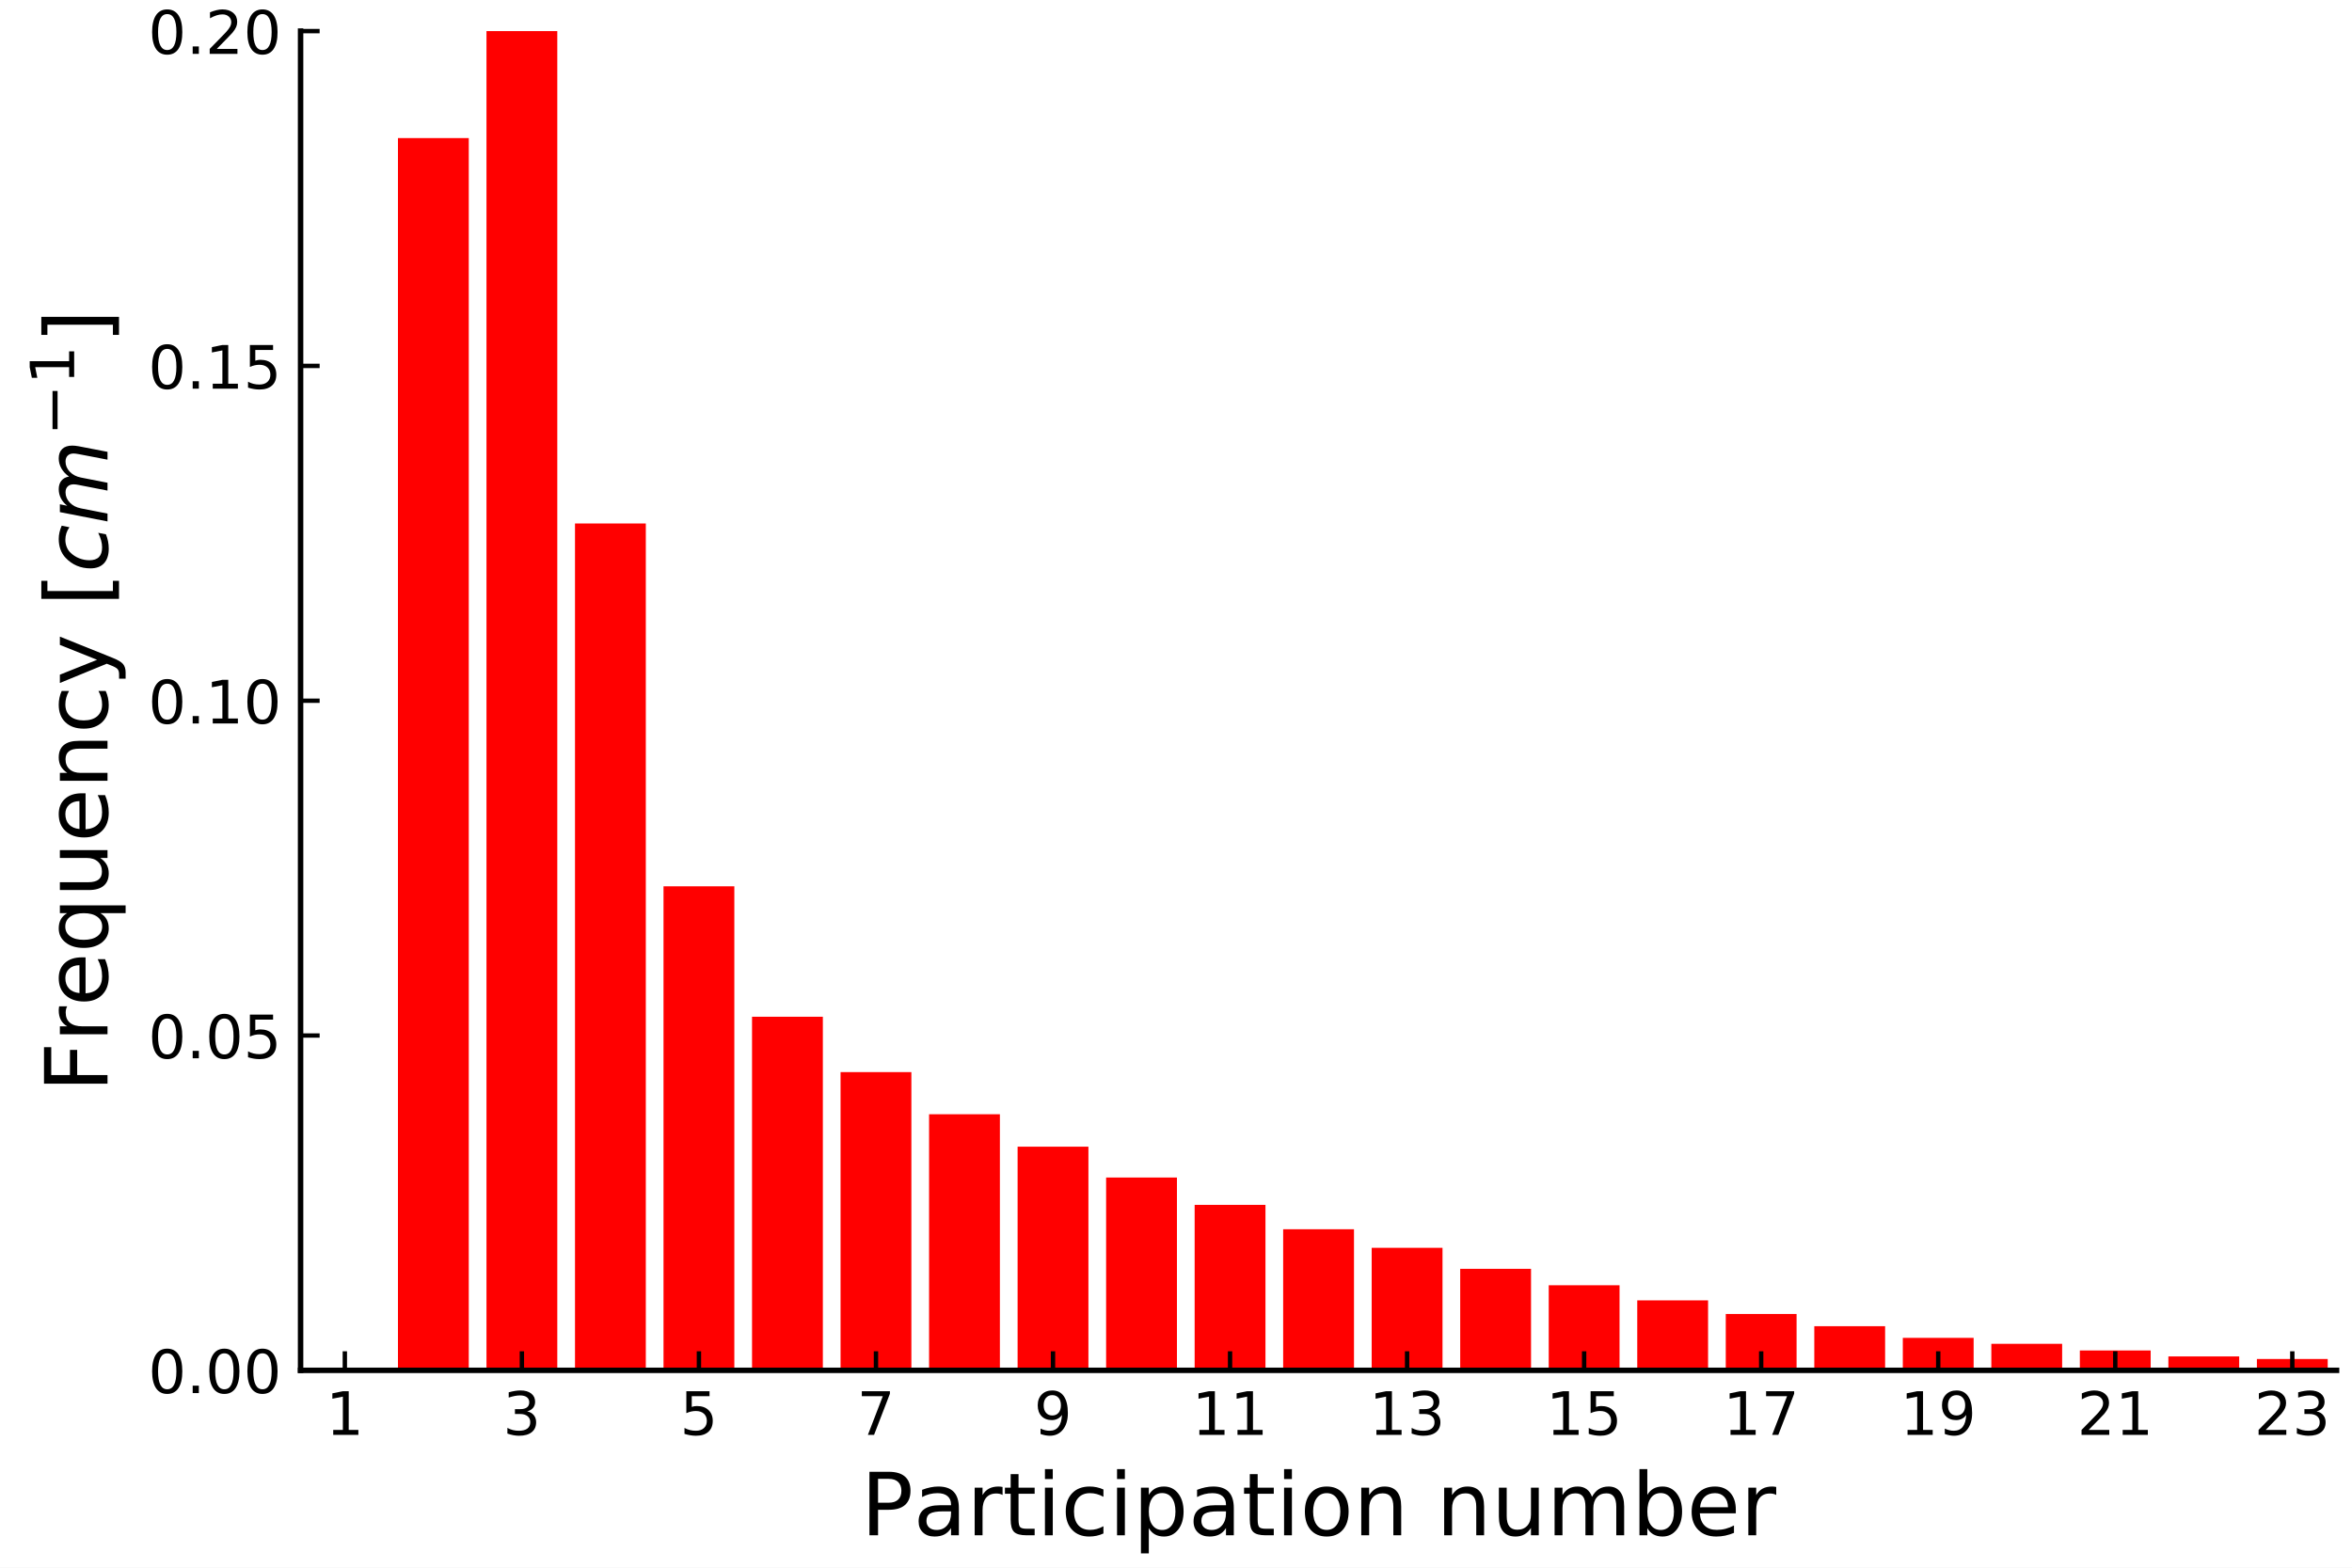
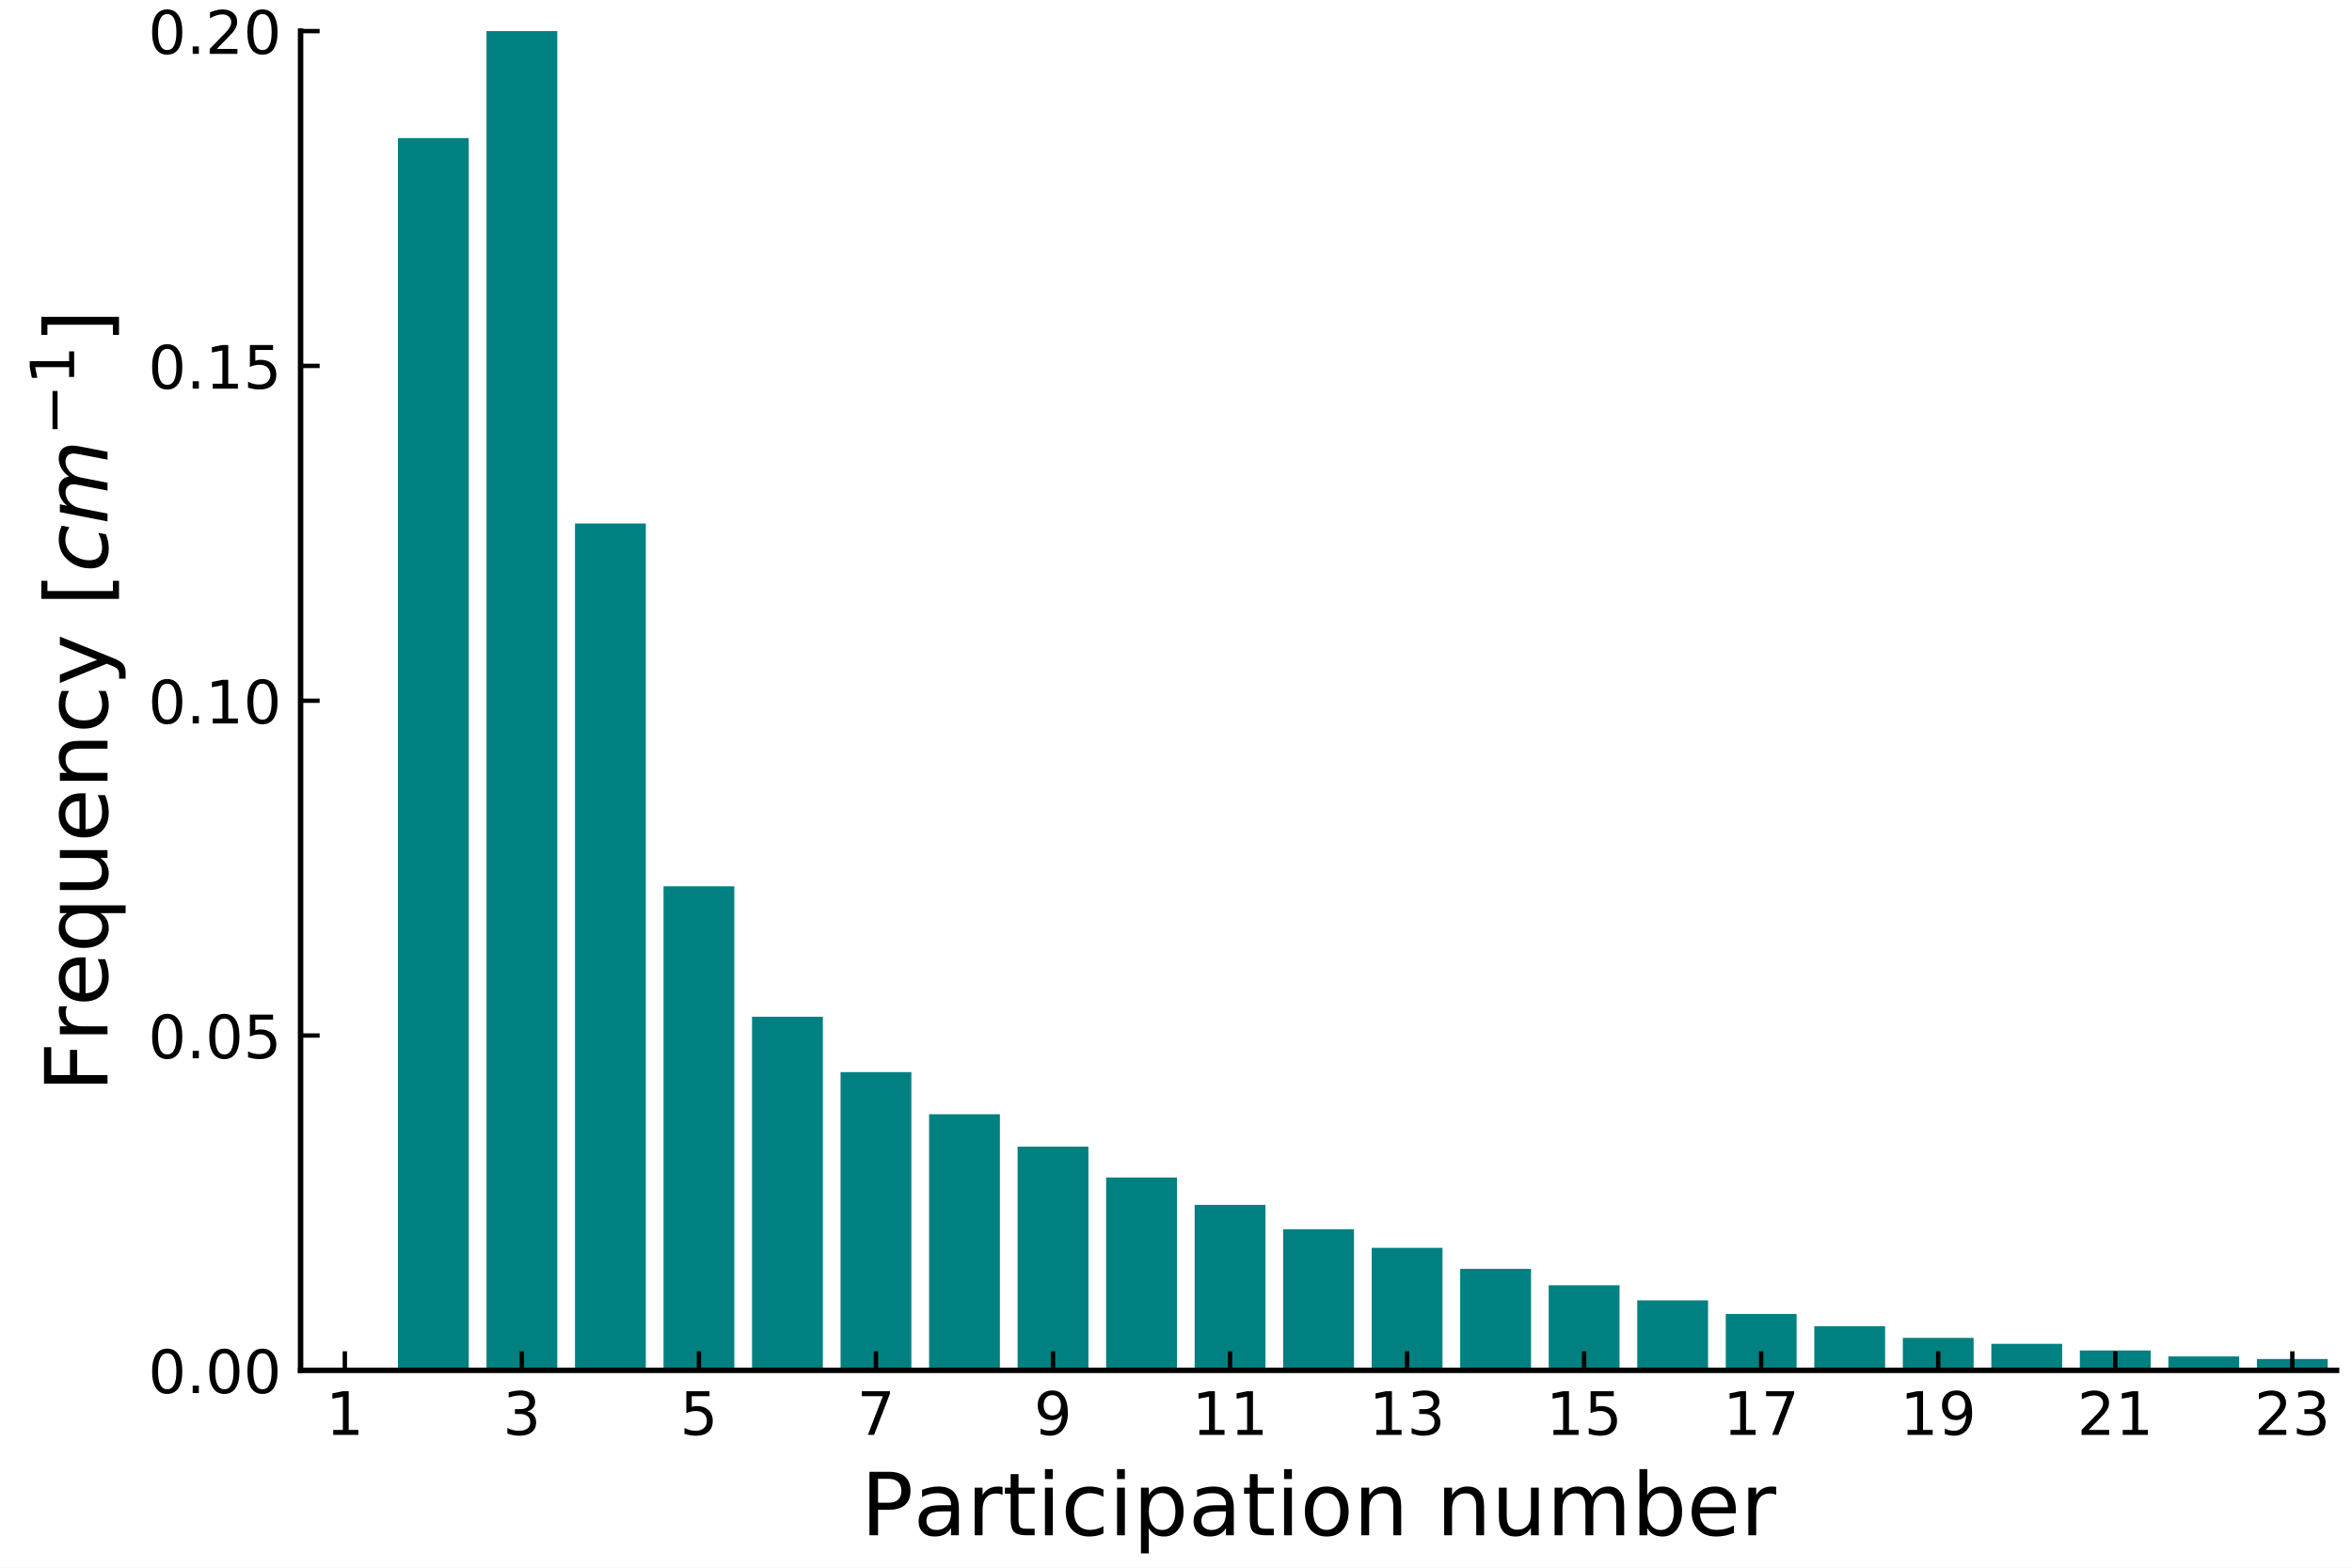
<svg xmlns="http://www.w3.org/2000/svg" xmlns:xlink="http://www.w3.org/1999/xlink" height="288pt" version="1.1" viewBox="0 0 432 288" width="432pt">
  <defs>
    <style type="text/css">
*{stroke-linecap:butt;stroke-linejoin:round;}
  </style>
  </defs>
  <g id="figure_1">
    <g id="patch_1">
      <path d="M 0 288  L 432 288  L 432 0  L 0 0  z " style="fill:#ffffff;" />
    </g>
    <g id="axes_1">
      <g id="patch_2">
        <path d="M 55.209 251.745  L 429.165 251.745  L 429.165 5.715  L 55.209 5.715  z " style="fill:#ffffff;" />
      </g>
      <g id="patch_3">
-         <path clip-path="url(#p751ec81fb9)" d="M 56.835 251.338  L 56.835 251.745  L 69.842 251.745  L 69.842 251.338  L 56.835 251.338  " style="fill:#ff0000;" />
+         <path clip-path="url(#p7894752030)" d="M 56.835 251.338  L 56.835 251.745  L 69.842 251.745  L 69.842 251.338  L 56.835 251.338  " style="fill:#008080;" />
      </g>
      <g id="patch_4">
-         <path clip-path="url(#p751ec81fb9)" d="M 73.094 25.366  L 73.094 251.745  L 86.101 251.745  L 86.101 25.366  L 73.094 25.366  " style="fill:#ff0000;" />
+         <path clip-path="url(#p7894752030)" d="M 73.094 25.366  L 73.094 251.745  L 86.101 251.745  L 86.101 25.366  L 73.094 25.366  " style="fill:#008080;" />
      </g>
      <g id="patch_5">
-         <path clip-path="url(#p751ec81fb9)" d="M 89.353 -98.794  L 89.353 251.745  L 102.36 251.745  L 102.36 -98.794  L 89.353 -98.794  " style="fill:#ff0000;" />
+         <path clip-path="url(#p7894752030)" d="M 89.353 -98.794  L 89.353 251.745  L 102.36 251.745  L 102.36 -98.794  L 89.353 -98.794  " style="fill:#008080;" />
      </g>
      <g id="patch_6">
-         <path clip-path="url(#p751ec81fb9)" d="M 105.612 96.165  L 105.612 251.745  L 118.619 251.745  L 118.619 96.165  L 105.612 96.165  " style="fill:#ff0000;" />
+         <path clip-path="url(#p7894752030)" d="M 105.612 96.165  L 105.612 251.745  L 118.619 251.745  L 118.619 96.165  L 105.612 96.165  " style="fill:#008080;" />
      </g>
      <g id="patch_7">
-         <path clip-path="url(#p751ec81fb9)" d="M 121.87 162.823  L 121.87 251.745  L 134.878 251.745  L 134.878 162.823  L 121.87 162.823  " style="fill:#ff0000;" />
+         <path clip-path="url(#p7894752030)" d="M 121.87 162.823  L 121.87 251.745  L 134.878 251.745  L 134.878 162.823  L 121.87 162.823  " style="fill:#008080;" />
      </g>
      <g id="patch_8">
-         <path clip-path="url(#p751ec81fb9)" d="M 138.129 186.79  L 138.129 251.745  L 151.137 251.745  L 151.137 186.79  L 138.129 186.79  " style="fill:#ff0000;" />
+         <path clip-path="url(#p7894752030)" d="M 138.129 186.79  L 138.129 251.745  L 151.137 251.745  L 151.137 186.79  L 138.129 186.79  " style="fill:#008080;" />
      </g>
      <g id="patch_9">
-         <path clip-path="url(#p751ec81fb9)" d="M 154.388 196.954  L 154.388 251.745  L 167.396 251.745  L 167.396 196.954  L 154.388 196.954  " style="fill:#ff0000;" />
+         <path clip-path="url(#p7894752030)" d="M 154.388 196.954  L 154.388 251.745  L 167.396 251.745  L 167.396 196.954  L 154.388 196.954  " style="fill:#008080;" />
      </g>
      <g id="patch_10">
-         <path clip-path="url(#p751ec81fb9)" d="M 170.647 204.703  L 170.647 251.745  L 183.655 251.745  L 183.655 204.703  L 170.647 204.703  " style="fill:#ff0000;" />
+         <path clip-path="url(#p7894752030)" d="M 170.647 204.703  L 170.647 251.745  L 183.655 251.745  L 183.655 204.703  L 170.647 204.703  " style="fill:#008080;" />
      </g>
      <g id="patch_11">
-         <path clip-path="url(#p751ec81fb9)" d="M 186.906 210.655  L 186.906 251.745  L 199.914 251.745  L 199.914 210.655  L 186.906 210.655  " style="fill:#ff0000;" />
+         <path clip-path="url(#p7894752030)" d="M 186.906 210.655  L 186.906 251.745  L 199.914 251.745  L 199.914 210.655  L 186.906 210.655  " style="fill:#008080;" />
      </g>
      <g id="patch_12">
-         <path clip-path="url(#p751ec81fb9)" d="M 203.165 216.319  L 203.165 251.745  L 216.173 251.745  L 216.173 216.319  L 203.165 216.319  " style="fill:#ff0000;" />
+         <path clip-path="url(#p7894752030)" d="M 203.165 216.319  L 203.165 251.745  L 216.173 251.745  L 216.173 216.319  L 203.165 216.319  " style="fill:#008080;" />
      </g>
      <g id="patch_13">
-         <path clip-path="url(#p751ec81fb9)" d="M 219.424 221.341  L 219.424 251.745  L 232.432 251.745  L 232.432 221.341  L 219.424 221.341  " style="fill:#ff0000;" />
+         <path clip-path="url(#p7894752030)" d="M 219.424 221.341  L 219.424 251.745  L 232.432 251.745  L 232.432 221.341  L 219.424 221.341  " style="fill:#008080;" />
      </g>
      <g id="patch_14">
-         <path clip-path="url(#p751ec81fb9)" d="M 235.683 225.832  L 235.683 251.745  L 248.691 251.745  L 248.691 225.832  L 235.683 225.832  " style="fill:#ff0000;" />
+         <path clip-path="url(#p7894752030)" d="M 235.683 225.832  L 235.683 251.745  L 248.691 251.745  L 248.691 225.832  L 235.683 225.832  " style="fill:#008080;" />
      </g>
      <g id="patch_15">
-         <path clip-path="url(#p751ec81fb9)" d="M 251.942 229.234  L 251.942 251.745  L 264.95 251.745  L 264.95 229.234  L 251.942 229.234  " style="fill:#ff0000;" />
+         <path clip-path="url(#p7894752030)" d="M 251.942 229.234  L 251.942 251.745  L 264.95 251.745  L 264.95 229.234  L 251.942 229.234  " style="fill:#008080;" />
      </g>
      <g id="patch_16">
-         <path clip-path="url(#p751ec81fb9)" d="M 268.201 233.096  L 268.201 251.745  L 281.209 251.745  L 281.209 233.096  L 268.201 233.096  " style="fill:#ff0000;" />
+         <path clip-path="url(#p7894752030)" d="M 268.201 233.096  L 268.201 251.745  L 281.209 251.745  L 281.209 233.096  L 268.201 233.096  " style="fill:#008080;" />
      </g>
      <g id="patch_17">
-         <path clip-path="url(#p751ec81fb9)" d="M 284.46 236.115  L 284.46 251.745  L 297.468 251.745  L 297.468 236.115  L 284.46 236.115  " style="fill:#ff0000;" />
+         <path clip-path="url(#p7894752030)" d="M 284.46 236.115  L 284.46 251.745  L 297.468 251.745  L 297.468 236.115  L 284.46 236.115  " style="fill:#008080;" />
      </g>
      <g id="patch_18">
-         <path clip-path="url(#p751ec81fb9)" d="M 300.719 238.888  L 300.719 251.745  L 313.727 251.745  L 313.727 238.888  L 300.719 238.888  " style="fill:#ff0000;" />
+         <path clip-path="url(#p7894752030)" d="M 300.719 238.888  L 300.719 251.745  L 313.727 251.745  L 313.727 238.888  L 300.719 238.888  " style="fill:#008080;" />
      </g>
      <g id="patch_19">
-         <path clip-path="url(#p751ec81fb9)" d="M 316.978 241.388  L 316.978 251.745  L 329.986 251.745  L 329.986 241.388  L 316.978 241.388  " style="fill:#ff0000;" />
+         <path clip-path="url(#p7894752030)" d="M 316.978 241.388  L 316.978 251.745  L 329.986 251.745  L 329.986 241.388  L 316.978 241.388  " style="fill:#008080;" />
      </g>
      <g id="patch_20">
-         <path clip-path="url(#p751ec81fb9)" d="M 333.237 243.638  L 333.237 251.745  L 346.245 251.745  L 346.245 243.638  L 333.237 243.638  " style="fill:#ff0000;" />
+         <path clip-path="url(#p7894752030)" d="M 333.237 243.638  L 333.237 251.745  L 346.245 251.745  L 346.245 243.638  L 333.237 243.638  " style="fill:#008080;" />
      </g>
      <g id="patch_21">
-         <path clip-path="url(#p751ec81fb9)" d="M 349.496 245.777  L 349.496 251.745  L 362.504 251.745  L 362.504 245.777  L 349.496 245.777  " style="fill:#ff0000;" />
+         <path clip-path="url(#p7894752030)" d="M 349.496 245.777  L 349.496 251.745  L 362.504 251.745  L 362.504 245.777  L 349.496 245.777  " style="fill:#008080;" />
      </g>
      <g id="patch_22">
-         <path clip-path="url(#p751ec81fb9)" d="M 365.755 246.879  L 365.755 251.745  L 378.762 251.745  L 378.762 246.879  L 365.755 246.879  " style="fill:#ff0000;" />
+         <path clip-path="url(#p7894752030)" d="M 365.755 246.879  L 365.755 251.745  L 378.762 251.745  L 378.762 246.879  L 365.755 246.879  " style="fill:#008080;" />
      </g>
      <g id="patch_23">
-         <path clip-path="url(#p751ec81fb9)" d="M 382.014 248.093  L 382.014 251.745  L 395.021 251.745  L 395.021 248.093  L 382.014 248.093  " style="fill:#ff0000;" />
+         <path clip-path="url(#p7894752030)" d="M 382.014 248.093  L 382.014 251.745  L 395.021 251.745  L 395.021 248.093  L 382.014 248.093  " style="fill:#008080;" />
      </g>
      <g id="patch_24">
-         <path clip-path="url(#p751ec81fb9)" d="M 398.273 249.187  L 398.273 251.745  L 411.28 251.745  L 411.28 249.187  L 398.273 249.187  " style="fill:#ff0000;" />
+         <path clip-path="url(#p7894752030)" d="M 398.273 249.187  L 398.273 251.745  L 411.28 251.745  L 411.28 249.187  L 398.273 249.187  " style="fill:#008080;" />
      </g>
      <g id="patch_25">
-         <path clip-path="url(#p751ec81fb9)" d="M 414.532 249.66  L 414.532 251.745  L 427.539 251.745  L 427.539 249.66  L 414.532 249.66  " style="fill:#ff0000;" />
+         <path clip-path="url(#p7894752030)" d="M 414.532 249.66  L 414.532 251.745  L 427.539 251.745  L 427.539 249.66  L 414.532 249.66  " style="fill:#008080;" />
      </g>
      <g id="patch_26">
-         <path clip-path="url(#p751ec81fb9)" d="M 430.791 250.285  L 430.791 251.745  L 443.798 251.745  L 443.798 250.285  L 430.791 250.285  " style="fill:#ff0000;" />
+         <path clip-path="url(#p7894752030)" d="M 430.791 250.285  L 430.791 251.745  L 443.798 251.745  L 443.798 250.285  L 430.791 250.285  " style="fill:#008080;" />
      </g>
      <g id="matplotlib.axis_1">
        <g id="xtick_1">
          <g id="line2d_1">
            <defs>
-               <path d="M 0 0  L 0 -3.5  " id="m15e18206ef" style="stroke:#000000;stroke-width:0.8;" />
-             </defs>
-             <g>
-               <use style="stroke:#000000;stroke-width:0.8;" x="63.338" xlink:href="#m15e18206ef" y="251.745" />
+               <path d="M 0 0  L 0 -3.5  " id="m1a0adff15c" style="stroke:#000000;stroke-width:0.8;" />
+             </defs>
+             <g>
+               <use style="stroke:#000000;stroke-width:0.8;" x="63.338" xlink:href="#m1a0adff15c" y="251.745" />
            </g>
          </g>
          <g id="text_1">
            <defs>
              <path d="M 12.406 8.297  L 28.516 8.297  L 28.516 63.922  L 10.984 60.406  L 10.984 69.391  L 28.422 72.906  L 38.281 72.906  L 38.281 8.297  L 54.391 8.297  L 54.391 0  L 12.406 0  z " id="DejaVuSans-31" />
            </defs>
            <g transform="translate(59.83876 263.6036)scale(0.11 -0.11)">
              <use xlink:href="#DejaVuSans-31" />
            </g>
          </g>
        </g>
        <g id="xtick_2">
          <g id="line2d_2">
            <g>
-               <use style="stroke:#000000;stroke-width:0.8;" x="95.856" xlink:href="#m15e18206ef" y="251.745" />
+               <use style="stroke:#000000;stroke-width:0.8;" x="95.856" xlink:href="#m1a0adff15c" y="251.745" />
            </g>
          </g>
          <g id="text_2">
            <defs>
              <path d="M 40.578 39.312  Q 47.656 37.797 51.625 33  Q 55.609 28.219 55.609 21.188  Q 55.609 10.406 48.188 4.484  Q 40.766 -1.422 27.094 -1.422  Q 22.516 -1.422 17.656 -0.516  Q 12.797 0.391 7.625 2.203  L 7.625 11.719  Q 11.719 9.328 16.594 8.109  Q 21.484 6.891 26.812 6.891  Q 36.078 6.891 40.938 10.547  Q 45.797 14.203 45.797 21.188  Q 45.797 27.641 41.281 31.266  Q 36.766 34.906 28.719 34.906  L 20.219 34.906  L 20.219 43.016  L 29.109 43.016  Q 36.375 43.016 40.234 45.922  Q 44.094 48.828 44.094 54.297  Q 44.094 59.906 40.109 62.906  Q 36.141 65.922 28.719 65.922  Q 24.656 65.922 20.016 65.031  Q 15.375 64.156 9.812 62.312  L 9.812 71.094  Q 15.438 72.656 20.344 73.438  Q 25.25 74.219 29.594 74.219  Q 40.828 74.219 47.359 69.109  Q 53.906 64.016 53.906 55.328  Q 53.906 49.266 50.438 45.094  Q 46.969 40.922 40.578 39.312  z " id="DejaVuSans-33" />
            </defs>
            <g transform="translate(92.35674 263.6036)scale(0.11 -0.11)">
              <use xlink:href="#DejaVuSans-33" />
            </g>
          </g>
        </g>
        <g id="xtick_3">
          <g id="line2d_3">
            <g>
-               <use style="stroke:#000000;stroke-width:0.8;" x="128.374" xlink:href="#m15e18206ef" y="251.745" />
+               <use style="stroke:#000000;stroke-width:0.8;" x="128.374" xlink:href="#m1a0adff15c" y="251.745" />
            </g>
          </g>
          <g id="text_3">
            <defs>
              <path d="M 10.797 72.906  L 49.516 72.906  L 49.516 64.594  L 19.828 64.594  L 19.828 46.734  Q 21.969 47.469 24.109 47.828  Q 26.266 48.188 28.422 48.188  Q 40.625 48.188 47.75 41.5  Q 54.891 34.812 54.891 23.391  Q 54.891 11.625 47.562 5.094  Q 40.234 -1.422 26.906 -1.422  Q 22.312 -1.422 17.547 -0.641  Q 12.797 0.141 7.719 1.703  L 7.719 11.625  Q 12.109 9.234 16.797 8.062  Q 21.484 6.891 26.703 6.891  Q 35.156 6.891 40.078 11.328  Q 45.016 15.766 45.016 23.391  Q 45.016 31 40.078 35.438  Q 35.156 39.891 26.703 39.891  Q 22.75 39.891 18.812 39.016  Q 14.891 38.141 10.797 36.281  z " id="DejaVuSans-35" />
            </defs>
            <g transform="translate(124.8747 263.6036)scale(0.11 -0.11)">
              <use xlink:href="#DejaVuSans-35" />
            </g>
          </g>
        </g>
        <g id="xtick_4">
          <g id="line2d_4">
            <g>
-               <use style="stroke:#000000;stroke-width:0.8;" x="160.892" xlink:href="#m15e18206ef" y="251.745" />
+               <use style="stroke:#000000;stroke-width:0.8;" x="160.892" xlink:href="#m1a0adff15c" y="251.745" />
            </g>
          </g>
          <g id="text_4">
            <defs>
              <path d="M 8.203 72.906  L 55.078 72.906  L 55.078 68.703  L 28.609 0  L 18.312 0  L 43.219 64.594  L 8.203 64.594  z " id="DejaVuSans-37" />
            </defs>
            <g transform="translate(157.3927 263.6036)scale(0.11 -0.11)">
              <use xlink:href="#DejaVuSans-37" />
            </g>
          </g>
        </g>
        <g id="xtick_5">
          <g id="line2d_5">
            <g>
-               <use style="stroke:#000000;stroke-width:0.8;" x="193.41" xlink:href="#m15e18206ef" y="251.745" />
+               <use style="stroke:#000000;stroke-width:0.8;" x="193.41" xlink:href="#m1a0adff15c" y="251.745" />
            </g>
          </g>
          <g id="text_5">
            <defs>
              <path d="M 10.984 1.516  L 10.984 10.5  Q 14.703 8.734 18.5 7.812  Q 22.312 6.891 25.984 6.891  Q 35.75 6.891 40.891 13.453  Q 46.047 20.016 46.781 33.406  Q 43.953 29.203 39.594 26.953  Q 35.25 24.703 29.984 24.703  Q 19.047 24.703 12.672 31.312  Q 6.297 37.938 6.297 49.422  Q 6.297 60.641 12.938 67.422  Q 19.578 74.219 30.609 74.219  Q 43.266 74.219 49.922 64.516  Q 56.594 54.828 56.594 36.375  Q 56.594 19.141 48.406 8.859  Q 40.234 -1.422 26.422 -1.422  Q 22.703 -1.422 18.891 -0.688  Q 15.094 0.047 10.984 1.516  z M 30.609 32.422  Q 37.25 32.422 41.125 36.953  Q 45.016 41.5 45.016 49.422  Q 45.016 57.281 41.125 61.844  Q 37.25 66.406 30.609 66.406  Q 23.969 66.406 20.094 61.844  Q 16.219 57.281 16.219 49.422  Q 16.219 41.5 20.094 36.953  Q 23.969 32.422 30.609 32.422  z " id="DejaVuSans-39" />
            </defs>
            <g transform="translate(189.9107 263.6036)scale(0.11 -0.11)">
              <use xlink:href="#DejaVuSans-39" />
            </g>
          </g>
        </g>
        <g id="xtick_6">
          <g id="line2d_6">
            <g>
-               <use style="stroke:#000000;stroke-width:0.8;" x="225.928" xlink:href="#m15e18206ef" y="251.745" />
+               <use style="stroke:#000000;stroke-width:0.8;" x="225.928" xlink:href="#m1a0adff15c" y="251.745" />
            </g>
          </g>
          <g id="text_6">
            <g transform="translate(218.9293 263.6036)scale(0.11 -0.11)">
              <use xlink:href="#DejaVuSans-31" />
              <use x="63.623" xlink:href="#DejaVuSans-31" />
            </g>
          </g>
        </g>
        <g id="xtick_7">
          <g id="line2d_7">
            <g>
-               <use style="stroke:#000000;stroke-width:0.8;" x="258.446" xlink:href="#m15e18206ef" y="251.745" />
+               <use style="stroke:#000000;stroke-width:0.8;" x="258.446" xlink:href="#m1a0adff15c" y="251.745" />
            </g>
          </g>
          <g id="text_7">
            <g transform="translate(251.4472 263.6036)scale(0.11 -0.11)">
              <use xlink:href="#DejaVuSans-31" />
              <use x="63.623" xlink:href="#DejaVuSans-33" />
            </g>
          </g>
        </g>
        <g id="xtick_8">
          <g id="line2d_8">
            <g>
-               <use style="stroke:#000000;stroke-width:0.8;" x="290.964" xlink:href="#m15e18206ef" y="251.745" />
+               <use style="stroke:#000000;stroke-width:0.8;" x="290.964" xlink:href="#m1a0adff15c" y="251.745" />
            </g>
          </g>
          <g id="text_8">
            <g transform="translate(283.9652 263.6036)scale(0.11 -0.11)">
              <use xlink:href="#DejaVuSans-31" />
              <use x="63.623" xlink:href="#DejaVuSans-35" />
            </g>
          </g>
        </g>
        <g id="xtick_9">
          <g id="line2d_9">
            <g>
-               <use style="stroke:#000000;stroke-width:0.8;" x="323.482" xlink:href="#m15e18206ef" y="251.745" />
+               <use style="stroke:#000000;stroke-width:0.8;" x="323.482" xlink:href="#m1a0adff15c" y="251.745" />
            </g>
          </g>
          <g id="text_9">
            <g transform="translate(316.4832 263.6036)scale(0.11 -0.11)">
              <use xlink:href="#DejaVuSans-31" />
              <use x="63.623" xlink:href="#DejaVuSans-37" />
            </g>
          </g>
        </g>
        <g id="xtick_10">
          <g id="line2d_10">
            <g>
-               <use style="stroke:#000000;stroke-width:0.8;" x="356" xlink:href="#m15e18206ef" y="251.745" />
+               <use style="stroke:#000000;stroke-width:0.8;" x="356" xlink:href="#m1a0adff15c" y="251.745" />
            </g>
          </g>
          <g id="text_10">
            <g transform="translate(349.0012 263.6036)scale(0.11 -0.11)">
              <use xlink:href="#DejaVuSans-31" />
              <use x="63.623" xlink:href="#DejaVuSans-39" />
            </g>
          </g>
        </g>
        <g id="xtick_11">
          <g id="line2d_11">
            <g>
-               <use style="stroke:#000000;stroke-width:0.8;" x="388.518" xlink:href="#m15e18206ef" y="251.745" />
+               <use style="stroke:#000000;stroke-width:0.8;" x="388.518" xlink:href="#m1a0adff15c" y="251.745" />
            </g>
          </g>
          <g id="text_11">
            <defs>
              <path d="M 19.188 8.297  L 53.609 8.297  L 53.609 0  L 7.328 0  L 7.328 8.297  Q 12.938 14.109 22.625 23.891  Q 32.328 33.688 34.812 36.531  Q 39.547 41.844 41.422 45.531  Q 43.312 49.219 43.312 52.781  Q 43.312 58.594 39.234 62.25  Q 35.156 65.922 28.609 65.922  Q 23.969 65.922 18.812 64.312  Q 13.672 62.703 7.812 59.422  L 7.812 69.391  Q 13.766 71.781 18.938 73  Q 24.125 74.219 28.422 74.219  Q 39.75 74.219 46.484 68.547  Q 53.219 62.891 53.219 53.422  Q 53.219 48.922 51.531 44.891  Q 49.859 40.875 45.406 35.406  Q 44.188 33.984 37.641 27.219  Q 31.109 20.453 19.188 8.297  z " id="DejaVuSans-32" />
            </defs>
            <g transform="translate(381.5191 263.6036)scale(0.11 -0.11)">
              <use xlink:href="#DejaVuSans-32" />
              <use x="63.623" xlink:href="#DejaVuSans-31" />
            </g>
          </g>
        </g>
        <g id="xtick_12">
          <g id="line2d_12">
            <g>
-               <use style="stroke:#000000;stroke-width:0.8;" x="421.036" xlink:href="#m15e18206ef" y="251.745" />
+               <use style="stroke:#000000;stroke-width:0.8;" x="421.036" xlink:href="#m1a0adff15c" y="251.745" />
            </g>
          </g>
          <g id="text_12">
            <g transform="translate(414.0371 263.6036)scale(0.11 -0.11)">
              <use xlink:href="#DejaVuSans-32" />
              <use x="63.623" xlink:href="#DejaVuSans-33" />
            </g>
          </g>
        </g>
        <g id="text_13">
          <defs>
            <path d="M 19.672 64.797  L 19.672 37.406  L 32.078 37.406  Q 38.969 37.406 42.719 40.969  Q 46.484 44.531 46.484 51.125  Q 46.484 57.672 42.719 61.234  Q 38.969 64.797 32.078 64.797  z M 9.812 72.906  L 32.078 72.906  Q 44.344 72.906 50.609 67.359  Q 56.891 61.812 56.891 51.125  Q 56.891 40.328 50.609 34.812  Q 44.344 29.297 32.078 29.297  L 19.672 29.297  L 19.672 0  L 9.812 0  z " id="DejaVuSans-50" />
            <path d="M 34.281 27.484  Q 23.391 27.484 19.188 25  Q 14.984 22.516 14.984 16.5  Q 14.984 11.719 18.141 8.906  Q 21.297 6.109 26.703 6.109  Q 34.188 6.109 38.703 11.406  Q 43.219 16.703 43.219 25.484  L 43.219 27.484  z M 52.203 31.203  L 52.203 0  L 43.219 0  L 43.219 8.297  Q 40.141 3.328 35.547 0.953  Q 30.953 -1.422 24.312 -1.422  Q 15.922 -1.422 10.953 3.297  Q 6 8.016 6 15.922  Q 6 25.141 12.172 29.828  Q 18.359 34.516 30.609 34.516  L 43.219 34.516  L 43.219 35.406  Q 43.219 41.609 39.141 45  Q 35.062 48.391 27.688 48.391  Q 23 48.391 18.547 47.266  Q 14.109 46.141 10.016 43.891  L 10.016 52.203  Q 14.938 54.109 19.578 55.047  Q 24.219 56 28.609 56  Q 40.484 56 46.344 49.844  Q 52.203 43.703 52.203 31.203  z " id="DejaVuSans-61" />
            <path d="M 41.109 46.297  Q 39.594 47.172 37.812 47.578  Q 36.031 48 33.891 48  Q 26.266 48 22.188 43.047  Q 18.109 38.094 18.109 28.812  L 18.109 0  L 9.078 0  L 9.078 54.688  L 18.109 54.688  L 18.109 46.188  Q 20.953 51.172 25.484 53.578  Q 30.031 56 36.531 56  Q 37.453 56 38.578 55.875  Q 39.703 55.766 41.062 55.516  z " id="DejaVuSans-72" />
            <path d="M 18.312 70.219  L 18.312 54.688  L 36.812 54.688  L 36.812 47.703  L 18.312 47.703  L 18.312 18.016  Q 18.312 11.328 20.141 9.422  Q 21.969 7.516 27.594 7.516  L 36.812 7.516  L 36.812 0  L 27.594 0  Q 17.188 0 13.234 3.875  Q 9.281 7.766 9.281 18.016  L 9.281 47.703  L 2.688 47.703  L 2.688 54.688  L 9.281 54.688  L 9.281 70.219  z " id="DejaVuSans-74" />
            <path d="M 9.422 54.688  L 18.406 54.688  L 18.406 0  L 9.422 0  z M 9.422 75.984  L 18.406 75.984  L 18.406 64.594  L 9.422 64.594  z " id="DejaVuSans-69" />
            <path d="M 48.781 52.594  L 48.781 44.188  Q 44.969 46.297 41.141 47.344  Q 37.312 48.391 33.406 48.391  Q 24.656 48.391 19.812 42.844  Q 14.984 37.312 14.984 27.297  Q 14.984 17.281 19.812 11.734  Q 24.656 6.203 33.406 6.203  Q 37.312 6.203 41.141 7.25  Q 44.969 8.297 48.781 10.406  L 48.781 2.094  Q 45.016 0.344 40.984 -0.531  Q 36.969 -1.422 32.422 -1.422  Q 20.062 -1.422 12.781 6.344  Q 5.516 14.109 5.516 27.297  Q 5.516 40.672 12.859 48.328  Q 20.219 56 33.016 56  Q 37.156 56 41.109 55.141  Q 45.062 54.297 48.781 52.594  z " id="DejaVuSans-63" />
            <path d="M 18.109 8.203  L 18.109 -20.797  L 9.078 -20.797  L 9.078 54.688  L 18.109 54.688  L 18.109 46.391  Q 20.953 51.266 25.266 53.625  Q 29.594 56 35.594 56  Q 45.562 56 51.781 48.094  Q 58.016 40.188 58.016 27.297  Q 58.016 14.406 51.781 6.484  Q 45.562 -1.422 35.594 -1.422  Q 29.594 -1.422 25.266 0.953  Q 20.953 3.328 18.109 8.203  z M 48.688 27.297  Q 48.688 37.203 44.609 42.844  Q 40.531 48.484 33.406 48.484  Q 26.266 48.484 22.188 42.844  Q 18.109 37.203 18.109 27.297  Q 18.109 17.391 22.188 11.75  Q 26.266 6.109 33.406 6.109  Q 40.531 6.109 44.609 11.75  Q 48.688 17.391 48.688 27.297  z " id="DejaVuSans-70" />
            <path d="M 30.609 48.391  Q 23.391 48.391 19.188 42.75  Q 14.984 37.109 14.984 27.297  Q 14.984 17.484 19.156 11.844  Q 23.344 6.203 30.609 6.203  Q 37.797 6.203 41.984 11.859  Q 46.188 17.531 46.188 27.297  Q 46.188 37.016 41.984 42.703  Q 37.797 48.391 30.609 48.391  z M 30.609 56  Q 42.328 56 49.016 48.375  Q 55.719 40.766 55.719 27.297  Q 55.719 13.875 49.016 6.219  Q 42.328 -1.422 30.609 -1.422  Q 18.844 -1.422 12.172 6.219  Q 5.516 13.875 5.516 27.297  Q 5.516 40.766 12.172 48.375  Q 18.844 56 30.609 56  z " id="DejaVuSans-6f" />
            <path d="M 54.891 33.016  L 54.891 0  L 45.906 0  L 45.906 32.719  Q 45.906 40.484 42.875 44.328  Q 39.844 48.188 33.797 48.188  Q 26.516 48.188 22.312 43.547  Q 18.109 38.922 18.109 30.906  L 18.109 0  L 9.078 0  L 9.078 54.688  L 18.109 54.688  L 18.109 46.188  Q 21.344 51.125 25.703 53.562  Q 30.078 56 35.797 56  Q 45.219 56 50.047 50.172  Q 54.891 44.344 54.891 33.016  z " id="DejaVuSans-6e" />
            <path id="DejaVuSans-20" />
            <path d="M 8.5 21.578  L 8.5 54.688  L 17.484 54.688  L 17.484 21.922  Q 17.484 14.156 20.5 10.266  Q 23.531 6.391 29.594 6.391  Q 36.859 6.391 41.078 11.031  Q 45.312 15.672 45.312 23.688  L 45.312 54.688  L 54.297 54.688  L 54.297 0  L 45.312 0  L 45.312 8.406  Q 42.047 3.422 37.719 1  Q 33.406 -1.422 27.688 -1.422  Q 18.266 -1.422 13.375 4.438  Q 8.5 10.297 8.5 21.578  z M 31.109 56  z " id="DejaVuSans-75" />
            <path d="M 52 44.188  Q 55.375 50.25 60.062 53.125  Q 64.75 56 71.094 56  Q 79.641 56 84.281 50.016  Q 88.922 44.047 88.922 33.016  L 88.922 0  L 79.891 0  L 79.891 32.719  Q 79.891 40.578 77.094 44.375  Q 74.312 48.188 68.609 48.188  Q 61.625 48.188 57.562 43.547  Q 53.516 38.922 53.516 30.906  L 53.516 0  L 44.484 0  L 44.484 32.719  Q 44.484 40.625 41.703 44.406  Q 38.922 48.188 33.109 48.188  Q 26.219 48.188 22.156 43.531  Q 18.109 38.875 18.109 30.906  L 18.109 0  L 9.078 0  L 9.078 54.688  L 18.109 54.688  L 18.109 46.188  Q 21.188 51.219 25.484 53.609  Q 29.781 56 35.688 56  Q 41.656 56 45.828 52.969  Q 50 49.953 52 44.188  z " id="DejaVuSans-6d" />
            <path d="M 48.688 27.297  Q 48.688 37.203 44.609 42.844  Q 40.531 48.484 33.406 48.484  Q 26.266 48.484 22.188 42.844  Q 18.109 37.203 18.109 27.297  Q 18.109 17.391 22.188 11.75  Q 26.266 6.109 33.406 6.109  Q 40.531 6.109 44.609 11.75  Q 48.688 17.391 48.688 27.297  z M 18.109 46.391  Q 20.953 51.266 25.266 53.625  Q 29.594 56 35.594 56  Q 45.562 56 51.781 48.094  Q 58.016 40.188 58.016 27.297  Q 58.016 14.406 51.781 6.484  Q 45.562 -1.422 35.594 -1.422  Q 29.594 -1.422 25.266 0.953  Q 20.953 3.328 18.109 8.203  L 18.109 0  L 9.078 0  L 9.078 75.984  L 18.109 75.984  z " id="DejaVuSans-62" />
            <path d="M 56.203 29.594  L 56.203 25.203  L 14.891 25.203  Q 15.484 15.922 20.484 11.062  Q 25.484 6.203 34.422 6.203  Q 39.594 6.203 44.453 7.469  Q 49.312 8.734 54.109 11.281  L 54.109 2.781  Q 49.266 0.734 44.188 -0.344  Q 39.109 -1.422 33.891 -1.422  Q 20.797 -1.422 13.156 6.188  Q 5.516 13.812 5.516 26.812  Q 5.516 40.234 12.766 48.109  Q 20.016 56 32.328 56  Q 43.359 56 49.781 48.891  Q 56.203 41.797 56.203 29.594  z M 47.219 32.234  Q 47.125 39.594 43.094 43.984  Q 39.062 48.391 32.422 48.391  Q 24.906 48.391 20.391 44.141  Q 15.875 39.891 15.188 32.172  z " id="DejaVuSans-65" />
          </defs>
          <g transform="translate(158.127 282.0488)scale(0.16 -0.16)">
            <use xlink:href="#DejaVuSans-50" />
            <use x="60.24" xlink:href="#DejaVuSans-61" />
            <use x="121.52" xlink:href="#DejaVuSans-72" />
            <use x="162.633" xlink:href="#DejaVuSans-74" />
            <use x="201.842" xlink:href="#DejaVuSans-69" />
            <use x="229.625" xlink:href="#DejaVuSans-63" />
            <use x="284.605" xlink:href="#DejaVuSans-69" />
            <use x="312.389" xlink:href="#DejaVuSans-70" />
            <use x="375.865" xlink:href="#DejaVuSans-61" />
            <use x="437.145" xlink:href="#DejaVuSans-74" />
            <use x="476.354" xlink:href="#DejaVuSans-69" />
            <use x="504.137" xlink:href="#DejaVuSans-6f" />
            <use x="565.318" xlink:href="#DejaVuSans-6e" />
            <use x="628.697" xlink:href="#DejaVuSans-20" />
            <use x="660.484" xlink:href="#DejaVuSans-6e" />
            <use x="723.863" xlink:href="#DejaVuSans-75" />
            <use x="787.242" xlink:href="#DejaVuSans-6d" />
            <use x="884.654" xlink:href="#DejaVuSans-62" />
            <use x="948.131" xlink:href="#DejaVuSans-65" />
            <use x="1009.654" xlink:href="#DejaVuSans-72" />
          </g>
        </g>
      </g>
      <g id="matplotlib.axis_2">
        <g id="ytick_1">
          <g id="line2d_13">
            <defs>
-               <path d="M 0 0  L 3.5 0  " id="m64bd5e88cf" style="stroke:#000000;stroke-width:0.8;" />
-             </defs>
-             <g>
-               <use style="stroke:#000000;stroke-width:0.8;" x="55.209" xlink:href="#m64bd5e88cf" y="251.745" />
+               <path d="M 0 0  L 3.5 0  " id="m6d43e4c1a8" style="stroke:#000000;stroke-width:0.8;" />
+             </defs>
+             <g>
+               <use style="stroke:#000000;stroke-width:0.8;" x="55.209" xlink:href="#m6d43e4c1a8" y="251.745" />
            </g>
          </g>
          <g id="text_14">
            <defs>
              <path d="M 31.781 66.406  Q 24.172 66.406 20.328 58.906  Q 16.5 51.422 16.5 36.375  Q 16.5 21.391 20.328 13.891  Q 24.172 6.391 31.781 6.391  Q 39.453 6.391 43.281 13.891  Q 47.125 21.391 47.125 36.375  Q 47.125 51.422 43.281 58.906  Q 39.453 66.406 31.781 66.406  z M 31.781 74.219  Q 44.047 74.219 50.516 64.516  Q 56.984 54.828 56.984 36.375  Q 56.984 17.969 50.516 8.266  Q 44.047 -1.422 31.781 -1.422  Q 19.531 -1.422 13.062 8.266  Q 6.594 17.969 6.594 36.375  Q 6.594 54.828 13.062 64.516  Q 19.531 74.219 31.781 74.219  z " id="DejaVuSans-30" />
              <path d="M 10.688 12.406  L 21 12.406  L 21 0  L 10.688 0  z " id="DejaVuSans-2e" />
            </defs>
            <g transform="translate(27.21646 255.9245)scale(0.11 -0.11)">
              <use xlink:href="#DejaVuSans-30" />
              <use x="63.623" xlink:href="#DejaVuSans-2e" />
              <use x="95.41" xlink:href="#DejaVuSans-30" />
              <use x="159.033" xlink:href="#DejaVuSans-30" />
            </g>
          </g>
        </g>
        <g id="ytick_2">
          <g id="line2d_14">
            <g>
-               <use style="stroke:#000000;stroke-width:0.8;" x="55.209" xlink:href="#m64bd5e88cf" y="190.238" />
+               <use style="stroke:#000000;stroke-width:0.8;" x="55.209" xlink:href="#m6d43e4c1a8" y="190.238" />
            </g>
          </g>
          <g id="text_15">
            <g transform="translate(27.21646 194.4168)scale(0.11 -0.11)">
              <use xlink:href="#DejaVuSans-30" />
              <use x="63.623" xlink:href="#DejaVuSans-2e" />
              <use x="95.41" xlink:href="#DejaVuSans-30" />
              <use x="159.033" xlink:href="#DejaVuSans-35" />
            </g>
          </g>
        </g>
        <g id="ytick_3">
          <g id="line2d_15">
            <g>
-               <use style="stroke:#000000;stroke-width:0.8;" x="55.209" xlink:href="#m64bd5e88cf" y="128.73" />
+               <use style="stroke:#000000;stroke-width:0.8;" x="55.209" xlink:href="#m6d43e4c1a8" y="128.73" />
            </g>
          </g>
          <g id="text_16">
            <g transform="translate(27.21646 132.9091)scale(0.11 -0.11)">
              <use xlink:href="#DejaVuSans-30" />
              <use x="63.623" xlink:href="#DejaVuSans-2e" />
              <use x="95.41" xlink:href="#DejaVuSans-31" />
              <use x="159.033" xlink:href="#DejaVuSans-30" />
            </g>
          </g>
        </g>
        <g id="ytick_4">
          <g id="line2d_16">
            <g>
-               <use style="stroke:#000000;stroke-width:0.8;" x="55.209" xlink:href="#m64bd5e88cf" y="67.222" />
+               <use style="stroke:#000000;stroke-width:0.8;" x="55.209" xlink:href="#m6d43e4c1a8" y="67.222" />
            </g>
          </g>
          <g id="text_17">
            <g transform="translate(27.21646 71.40146)scale(0.11 -0.11)">
              <use xlink:href="#DejaVuSans-30" />
              <use x="63.623" xlink:href="#DejaVuSans-2e" />
              <use x="95.41" xlink:href="#DejaVuSans-31" />
              <use x="159.033" xlink:href="#DejaVuSans-35" />
            </g>
          </g>
        </g>
        <g id="ytick_5">
          <g id="line2d_17">
            <g>
-               <use style="stroke:#000000;stroke-width:0.8;" x="55.209" xlink:href="#m64bd5e88cf" y="5.715" />
+               <use style="stroke:#000000;stroke-width:0.8;" x="55.209" xlink:href="#m6d43e4c1a8" y="5.715" />
            </g>
          </g>
          <g id="text_18">
            <g transform="translate(27.21646 9.893786)scale(0.11 -0.11)">
              <use xlink:href="#DejaVuSans-30" />
              <use x="63.623" xlink:href="#DejaVuSans-2e" />
              <use x="95.41" xlink:href="#DejaVuSans-32" />
              <use x="159.033" xlink:href="#DejaVuSans-30" />
            </g>
          </g>
        </g>
        <g id="text_19">
          <defs>
            <path d="M 9.812 72.906  L 51.703 72.906  L 51.703 64.594  L 19.672 64.594  L 19.672 43.109  L 48.578 43.109  L 48.578 34.812  L 19.672 34.812  L 19.672 0  L 9.812 0  z " id="DejaVuSans-46" />
            <path d="M 14.797 27.297  Q 14.797 17.391 18.875 11.75  Q 22.953 6.109 30.078 6.109  Q 37.203 6.109 41.297 11.75  Q 45.406 17.391 45.406 27.297  Q 45.406 37.203 41.297 42.844  Q 37.203 48.484 30.078 48.484  Q 22.953 48.484 18.875 42.844  Q 14.797 37.203 14.797 27.297  z M 45.406 8.203  Q 42.578 3.328 38.25 0.953  Q 33.938 -1.422 27.875 -1.422  Q 17.969 -1.422 11.734 6.484  Q 5.516 14.406 5.516 27.297  Q 5.516 40.188 11.734 48.094  Q 17.969 56 27.875 56  Q 33.938 56 38.25 53.625  Q 42.578 51.266 45.406 46.391  L 45.406 54.688  L 54.391 54.688  L 54.391 -20.797  L 45.406 -20.797  z " id="DejaVuSans-71" />
            <path d="M 32.172 -5.078  Q 28.375 -14.844 24.75 -17.812  Q 21.141 -20.797 15.094 -20.797  L 7.906 -20.797  L 7.906 -13.281  L 13.188 -13.281  Q 16.891 -13.281 18.938 -11.516  Q 21 -9.766 23.484 -3.219  L 25.094 0.875  L 2.984 54.688  L 12.5 54.688  L 29.594 11.922  L 46.688 54.688  L 56.203 54.688  z " id="DejaVuSans-79" />
            <path d="M 8.594 75.984  L 29.297 75.984  L 29.297 69  L 17.578 69  L 17.578 -6.203  L 29.297 -6.203  L 29.297 -13.188  L 8.594 -13.188  z " id="DejaVuSans-5b" />
            <path d="M 53.609 52.594  L 51.812 43.703  Q 48.578 46.047 44.938 47.219  Q 41.312 48.391 37.406 48.391  Q 33.109 48.391 29.219 46.875  Q 25.344 45.359 22.703 42.578  Q 18.5 38.328 16.203 32.609  Q 13.922 26.906 13.922 20.797  Q 13.922 13.422 17.609 9.812  Q 21.297 6.203 28.812 6.203  Q 32.516 6.203 36.688 7.328  Q 40.875 8.453 45.406 10.688  L 43.703 1.812  Q 39.797 0.203 35.672 -0.609  Q 31.547 -1.422 27.203 -1.422  Q 16.312 -1.422 10.453 4.016  Q 4.594 9.469 4.594 19.578  Q 4.594 28.078 7.641 35.234  Q 10.688 42.391 16.703 48.094  Q 20.797 52 26.312 54  Q 31.844 56 38.375 56  Q 42.188 56 45.938 55.141  Q 49.703 54.297 53.609 52.594  z " id="DejaVuSans-Oblique-63" />
            <path d="M 89.797 33.016  L 83.406 0  L 74.422 0  L 80.719 32.719  Q 81.109 34.812 81.297 36.328  Q 81.5 37.844 81.5 38.922  Q 81.5 43.312 79.047 45.75  Q 76.609 48.188 72.219 48.188  Q 65.672 48.188 60.547 43.281  Q 55.422 38.375 53.906 30.516  L 47.906 0  L 38.922 0  L 45.312 32.719  Q 45.703 34.516 45.891 36.047  Q 46.094 37.594 46.094 38.812  Q 46.094 43.266 43.656 45.719  Q 41.219 48.188 36.922 48.188  Q 30.281 48.188 25.141 43.281  Q 20.016 38.375 18.5 30.516  L 12.5 0  L 3.516 0  L 14.203 54.688  L 23.188 54.688  L 21.484 46.188  Q 25.141 50.984 30.047 53.484  Q 34.969 56 40.578 56  Q 46.531 56 50.359 52.875  Q 54.203 49.75 54.984 44.188  Q 59.078 49.953 64.469 52.969  Q 69.875 56 75.875 56  Q 82.906 56 86.734 51.953  Q 90.578 47.906 90.578 40.484  Q 90.578 38.875 90.375 36.938  Q 90.188 35.016 89.797 33.016  z " id="DejaVuSans-Oblique-6d" />
            <path d="M 10.594 35.5  L 73.188 35.5  L 73.188 27.203  L 10.594 27.203  z " id="DejaVuSans-2212" />
            <path d="M 30.422 75.984  L 30.422 -13.188  L 9.719 -13.188  L 9.719 -6.203  L 21.391 -6.203  L 21.391 69  L 9.719 69  L 9.719 75.984  z " id="DejaVuSans-5d" />
          </defs>
          <g transform="translate(19.85646 200.65)rotate(-90)scale(0.16 -0.16)">
            <use transform="translate(0 0.684375)" xlink:href="#DejaVuSans-46" />
            <use transform="translate(57.51953 0.684375)" xlink:href="#DejaVuSans-72" />
            <use transform="translate(98.63281 0.684375)" xlink:href="#DejaVuSans-65" />
            <use transform="translate(160.1562 0.684375)" xlink:href="#DejaVuSans-71" />
            <use transform="translate(223.6328 0.684375)" xlink:href="#DejaVuSans-75" />
            <use transform="translate(287.0117 0.684375)" xlink:href="#DejaVuSans-65" />
            <use transform="translate(348.5352 0.684375)" xlink:href="#DejaVuSans-6e" />
            <use transform="translate(411.9141 0.684375)" xlink:href="#DejaVuSans-63" />
            <use transform="translate(466.8945 0.684375)" xlink:href="#DejaVuSans-79" />
            <use transform="translate(526.0742 0.684375)" xlink:href="#DejaVuSans-20" />
            <use transform="translate(557.8613 0.684375)" xlink:href="#DejaVuSans-5b" />
            <use transform="translate(596.875 0.684375)" xlink:href="#DejaVuSans-Oblique-63" />
            <use transform="translate(651.8555 0.684375)" xlink:href="#DejaVuSans-Oblique-6d" />
            <use transform="translate(753.9175 38.96563)scale(0.7)" xlink:href="#DejaVuSans-2212" />
            <use transform="translate(812.5698 38.96563)scale(0.7)" xlink:href="#DejaVuSans-31" />
            <use transform="translate(859.8403 0.684375)" xlink:href="#DejaVuSans-5d" />
          </g>
        </g>
      </g>
      <g id="patch_27">
        <path d="M 55.209 251.745  L 55.209 5.715  " style="fill:none;stroke:#000000;stroke-linecap:square;stroke-linejoin:miter;" />
      </g>
      <g id="patch_28">
        <path d="M 55.209 251.745  L 429.165 251.745  " style="fill:none;stroke:#000000;stroke-linecap:square;stroke-linejoin:miter;" />
      </g>
    </g>
  </g>
  <defs>
-     <clipPath id="p751ec81fb9">
+     <clipPath id="p7894752030">
      <rect height="246.031" width="373.957" x="55.209" y="5.715" />
    </clipPath>
  </defs>
</svg>
